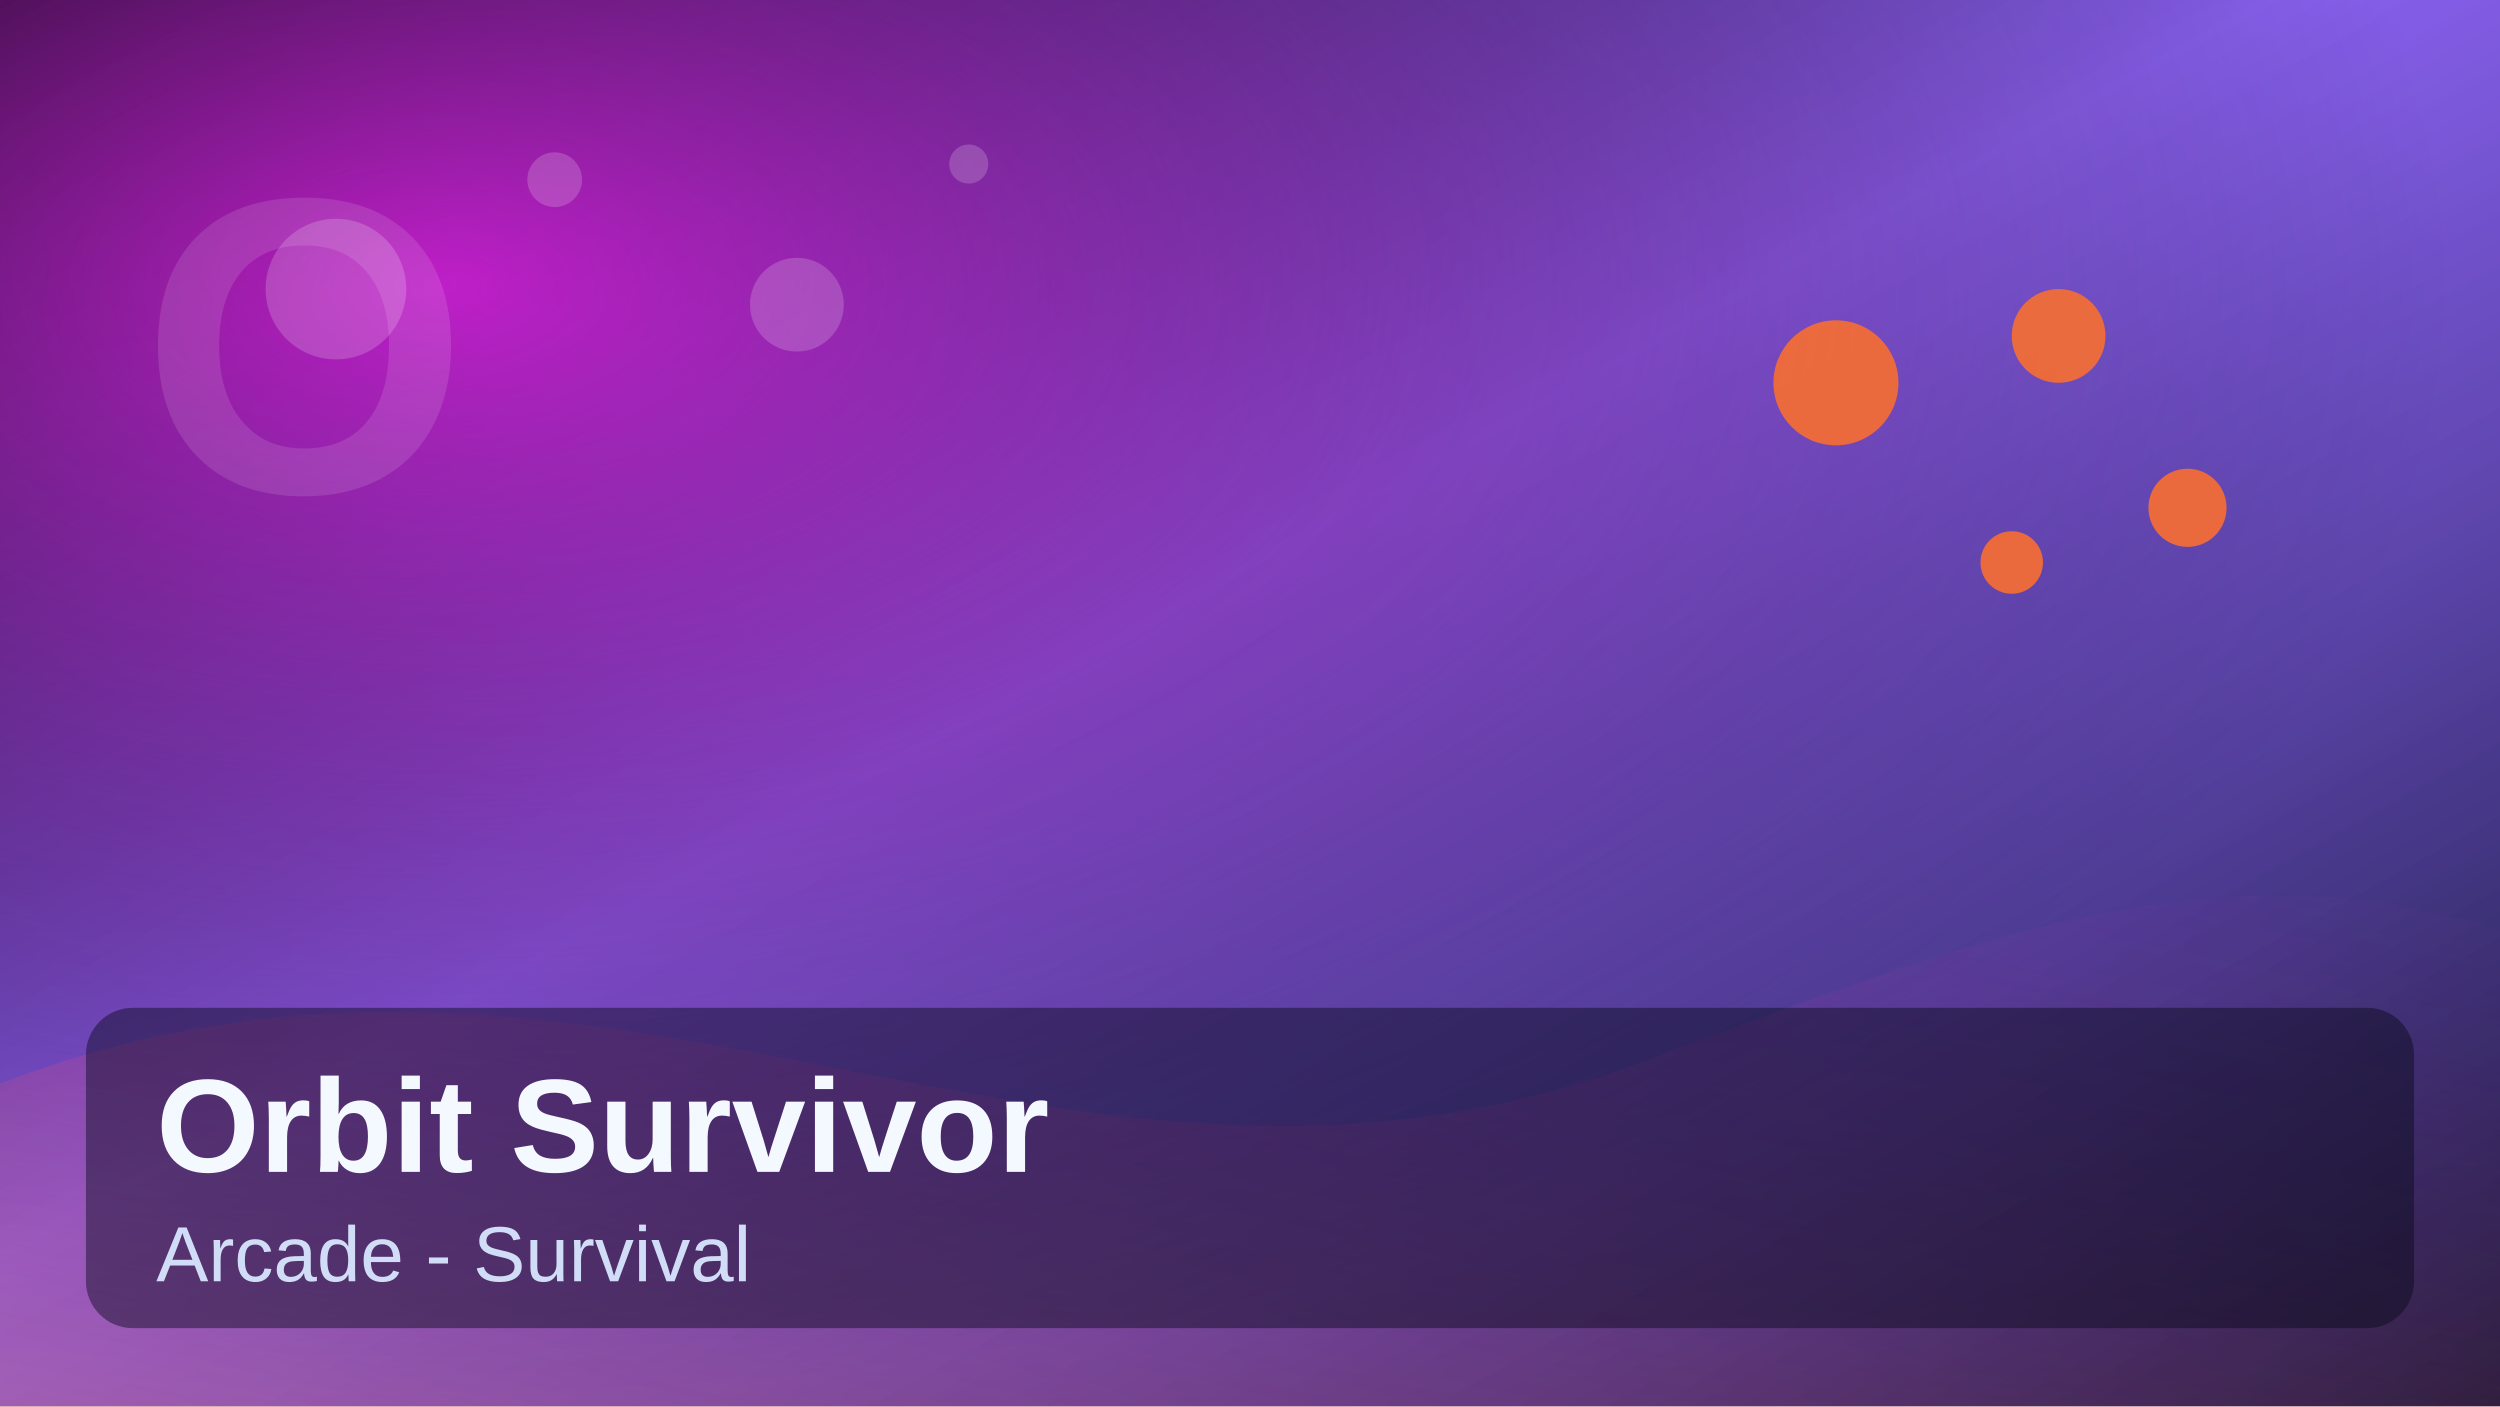
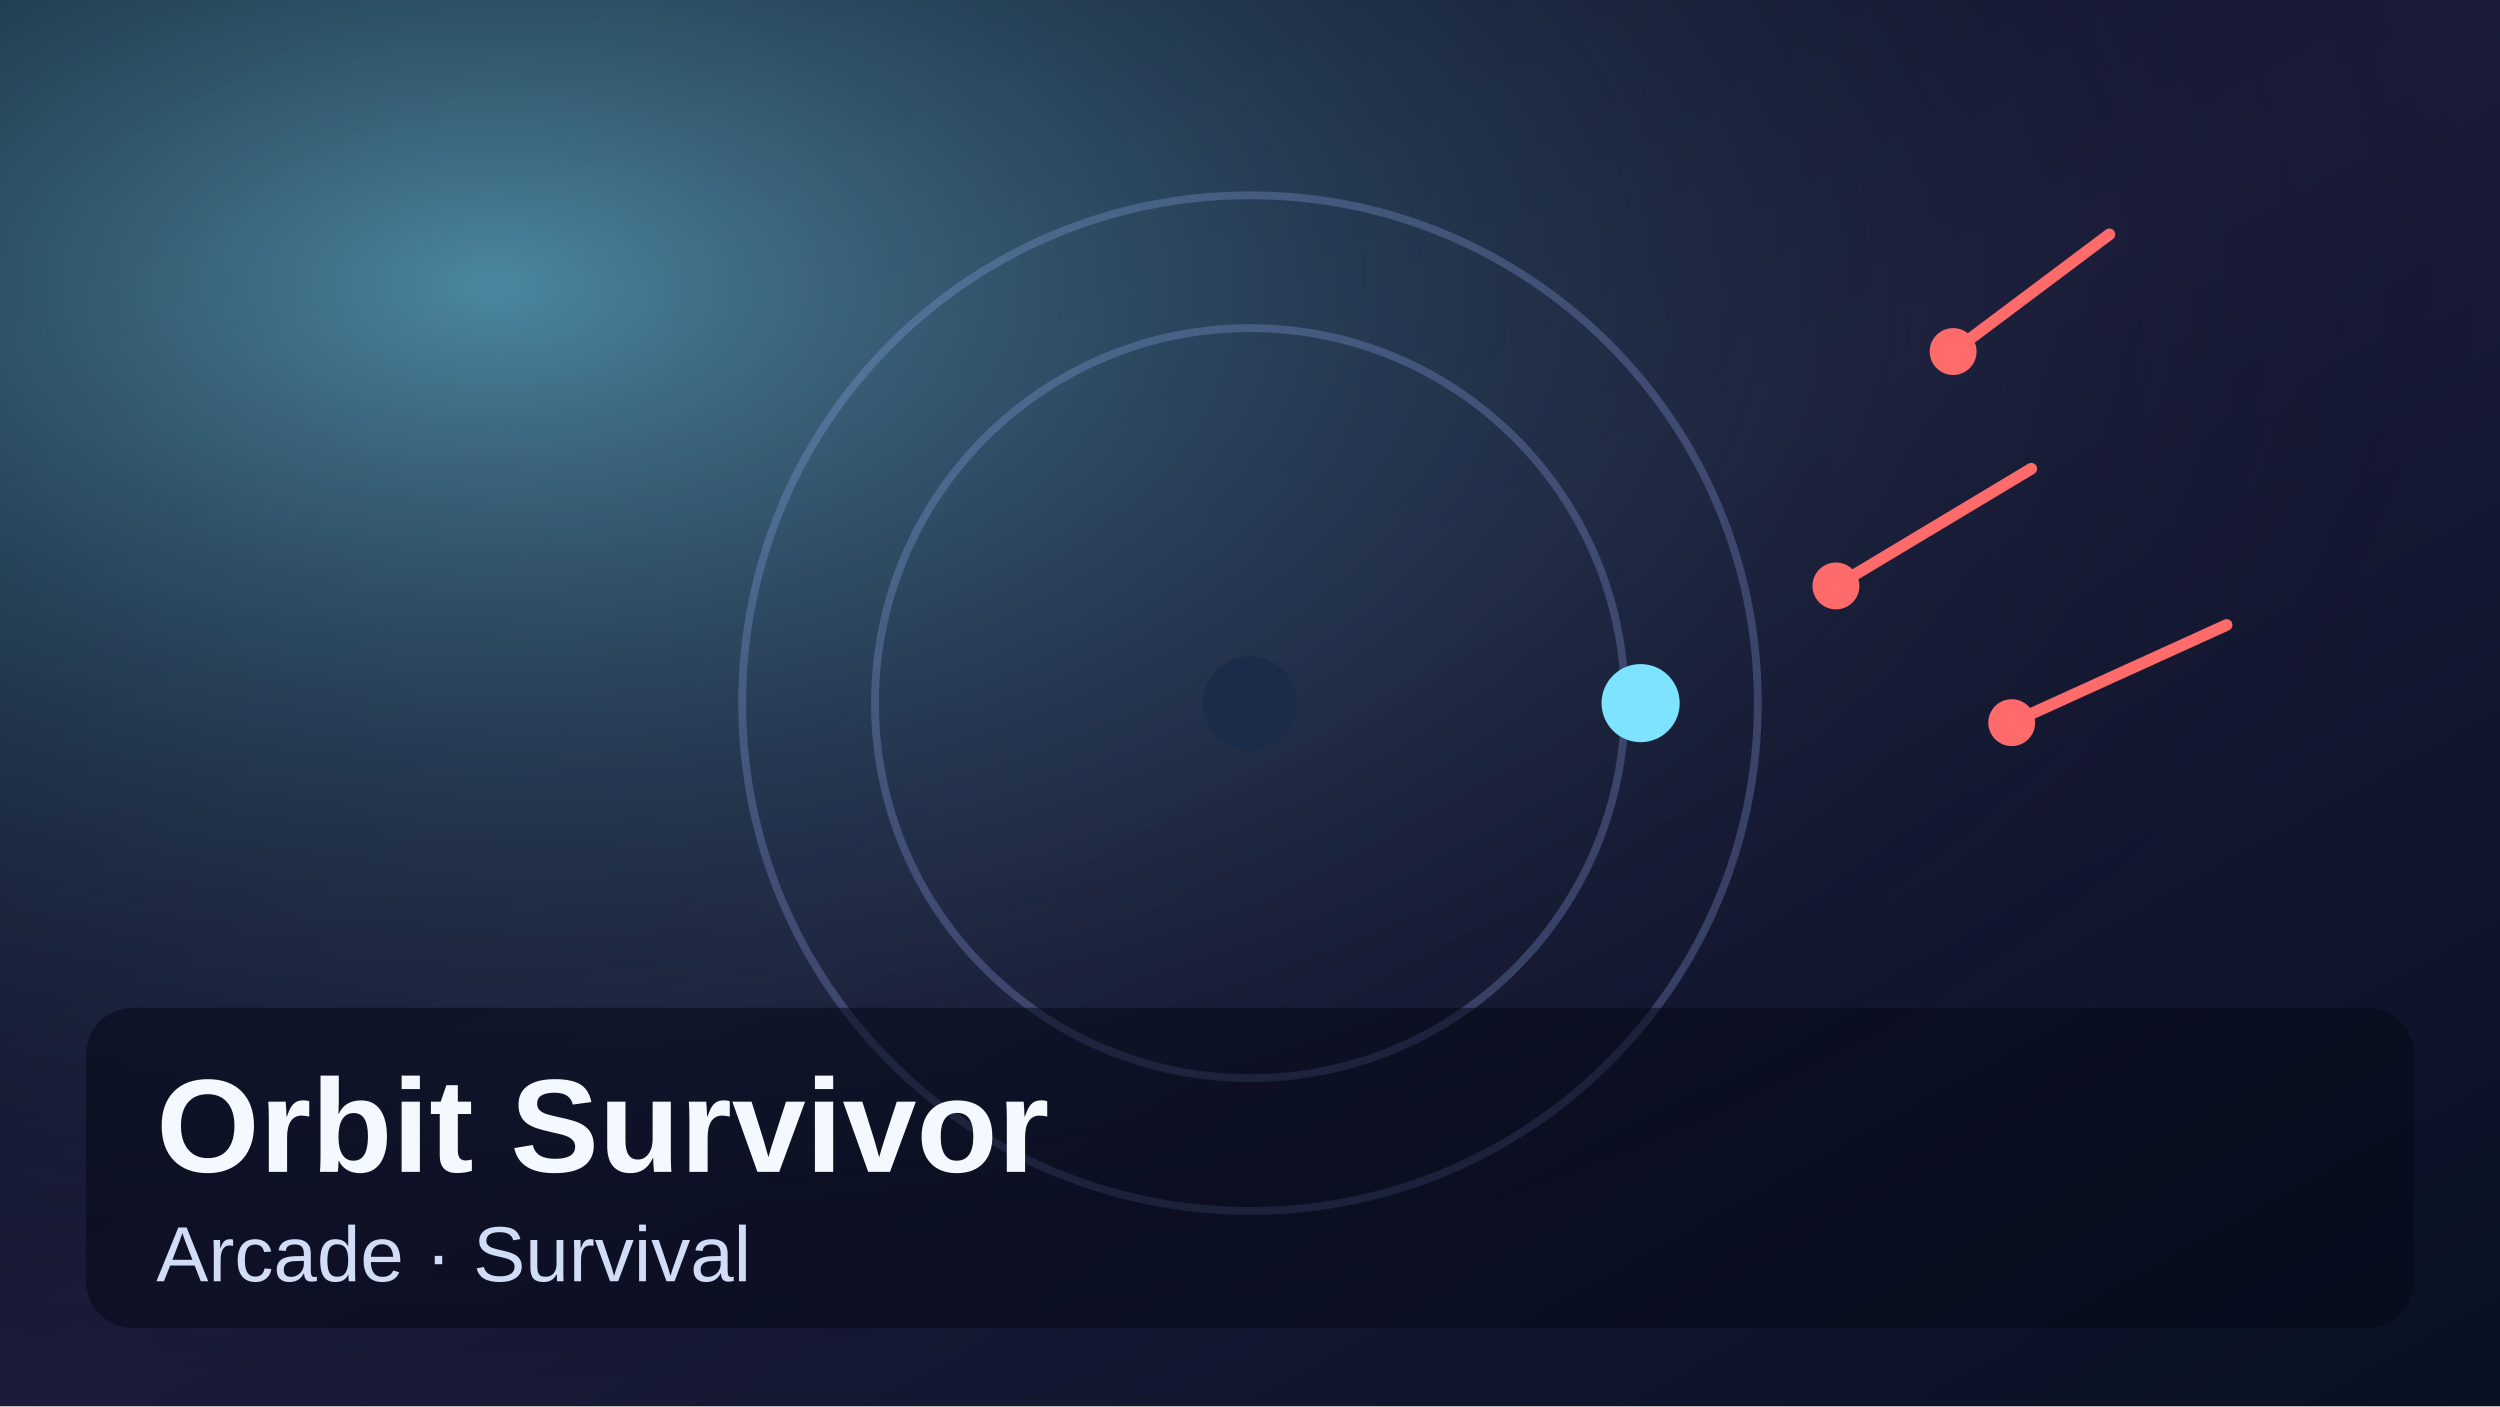
<svg xmlns="http://www.w3.org/2000/svg" viewBox="0 0 640 360" role="img" aria-label="Orbit Survivor thumbnail">
  <defs>
    <linearGradient id="bg" x1="0" y1="0" x2="1" y2="1">
-       <stop offset="0%" stop-color="#0a1326" />
-       <stop offset="45%" stop-color="hsl(257 84% 56%)" stop-opacity="0.75" />
-       <stop offset="100%" stop-color="#121a31" />
+       <stop offset="0%" stop-color="#081123" />
+       <stop offset="50%" stop-color="#1b1b3a" />
+       <stop offset="100%" stop-color="#081123" />
    </linearGradient>
-     <radialGradient id="flare" cx="0.18" cy="0.2" r="0.8">
-       <stop offset="0%" stop-color="hsl(303 82% 50%)" stop-opacity="0.75" />
-       <stop offset="100%" stop-color="#000000" stop-opacity="0" />
+     <radialGradient id="glow" cx="0.2" cy="0.2" r="0.8">
+       <stop offset="0%" stop-color="#7de3ff" stop-opacity="0.55" />
+       <stop offset="100%" stop-color="#000" stop-opacity="0" />
    </radialGradient>
-     <linearGradient id="strip" x1="0" y1="1" x2="1" y2="0">
-       <stop offset="0%" stop-color="hsl(17 86% 58%)" stop-opacity="0.32" />
-       <stop offset="100%" stop-color="hsl(303 82% 50%)" stop-opacity="0" />
-     </linearGradient>
  </defs>
  <rect width="640" height="360" fill="url(#bg)" />
-   <rect width="640" height="360" fill="url(#flare)" />
-   <path d="M-20 286 C145 208, 266 330, 420 272 C512 238, 590 204, 680 256 L680 380 L-20 380 Z" fill="url(#strip)" />
-   <g opacity="0.18" fill="#ffffff">
-     <circle cx="86" cy="74" r="18" />
-     <circle cx="142" cy="46" r="7" />
-     <circle cx="204" cy="78" r="12" />
-     <circle cx="248" cy="42" r="5" />
+   <rect width="640" height="360" fill="url(#glow)" />
+   <g opacity="0.25" stroke="#9fb5ff" stroke-width="2" fill="none">
+     <circle cx="320" cy="180" r="96" />
+     <circle cx="320" cy="180" r="130" />
  </g>
-   <text x="36" y="126" fill="#ffffff" fill-opacity="0.12" font-size="108" font-family="Arial, sans-serif" font-weight="700">O</text>
-   <g opacity="0.95" fill="hsl(17 86% 58%)">
-     <circle cx="470" cy="98" r="16" />
-     <circle cx="527" cy="86" r="12" />
-     <circle cx="560" cy="130" r="10" />
-     <circle cx="515" cy="144" r="8" />
+   <circle cx="320" cy="180" r="12" fill="#1a2c4a" />
+   <circle cx="420" cy="180" r="10" fill="#7de3ff" />
+   <g stroke="#ff6b6b" stroke-width="3" stroke-linecap="round">
+     <line x1="540" y1="60" x2="500" y2="90" />
+     <line x1="520" y1="120" x2="470" y2="150" />
+     <line x1="570" y1="160" x2="515" y2="185" />
  </g>
-   <rect x="22" y="258" width="596" height="82" rx="12" fill="#050916" fill-opacity="0.44" />
+   <g fill="#ff6b6b">
+     <circle cx="500" cy="90" r="6" />
+     <circle cx="470" cy="150" r="6" />
+     <circle cx="515" cy="185" r="6" />
+   </g>
+   <rect x="22" y="258" width="596" height="82" rx="12" fill="#050916" fill-opacity="0.52" />
  <text x="40" y="300" fill="#f4f9ff" font-family="Arial, sans-serif" font-weight="700" font-size="34">Orbit Survivor</text>
-   <text x="40" y="328" fill="#d1ddf6" font-family="Arial, sans-serif" font-size="20">Arcade - Survival</text>
+   <text x="40" y="328" fill="#d1ddf6" font-family="Arial, sans-serif" font-size="20">Arcade · Survival</text>
</svg>
